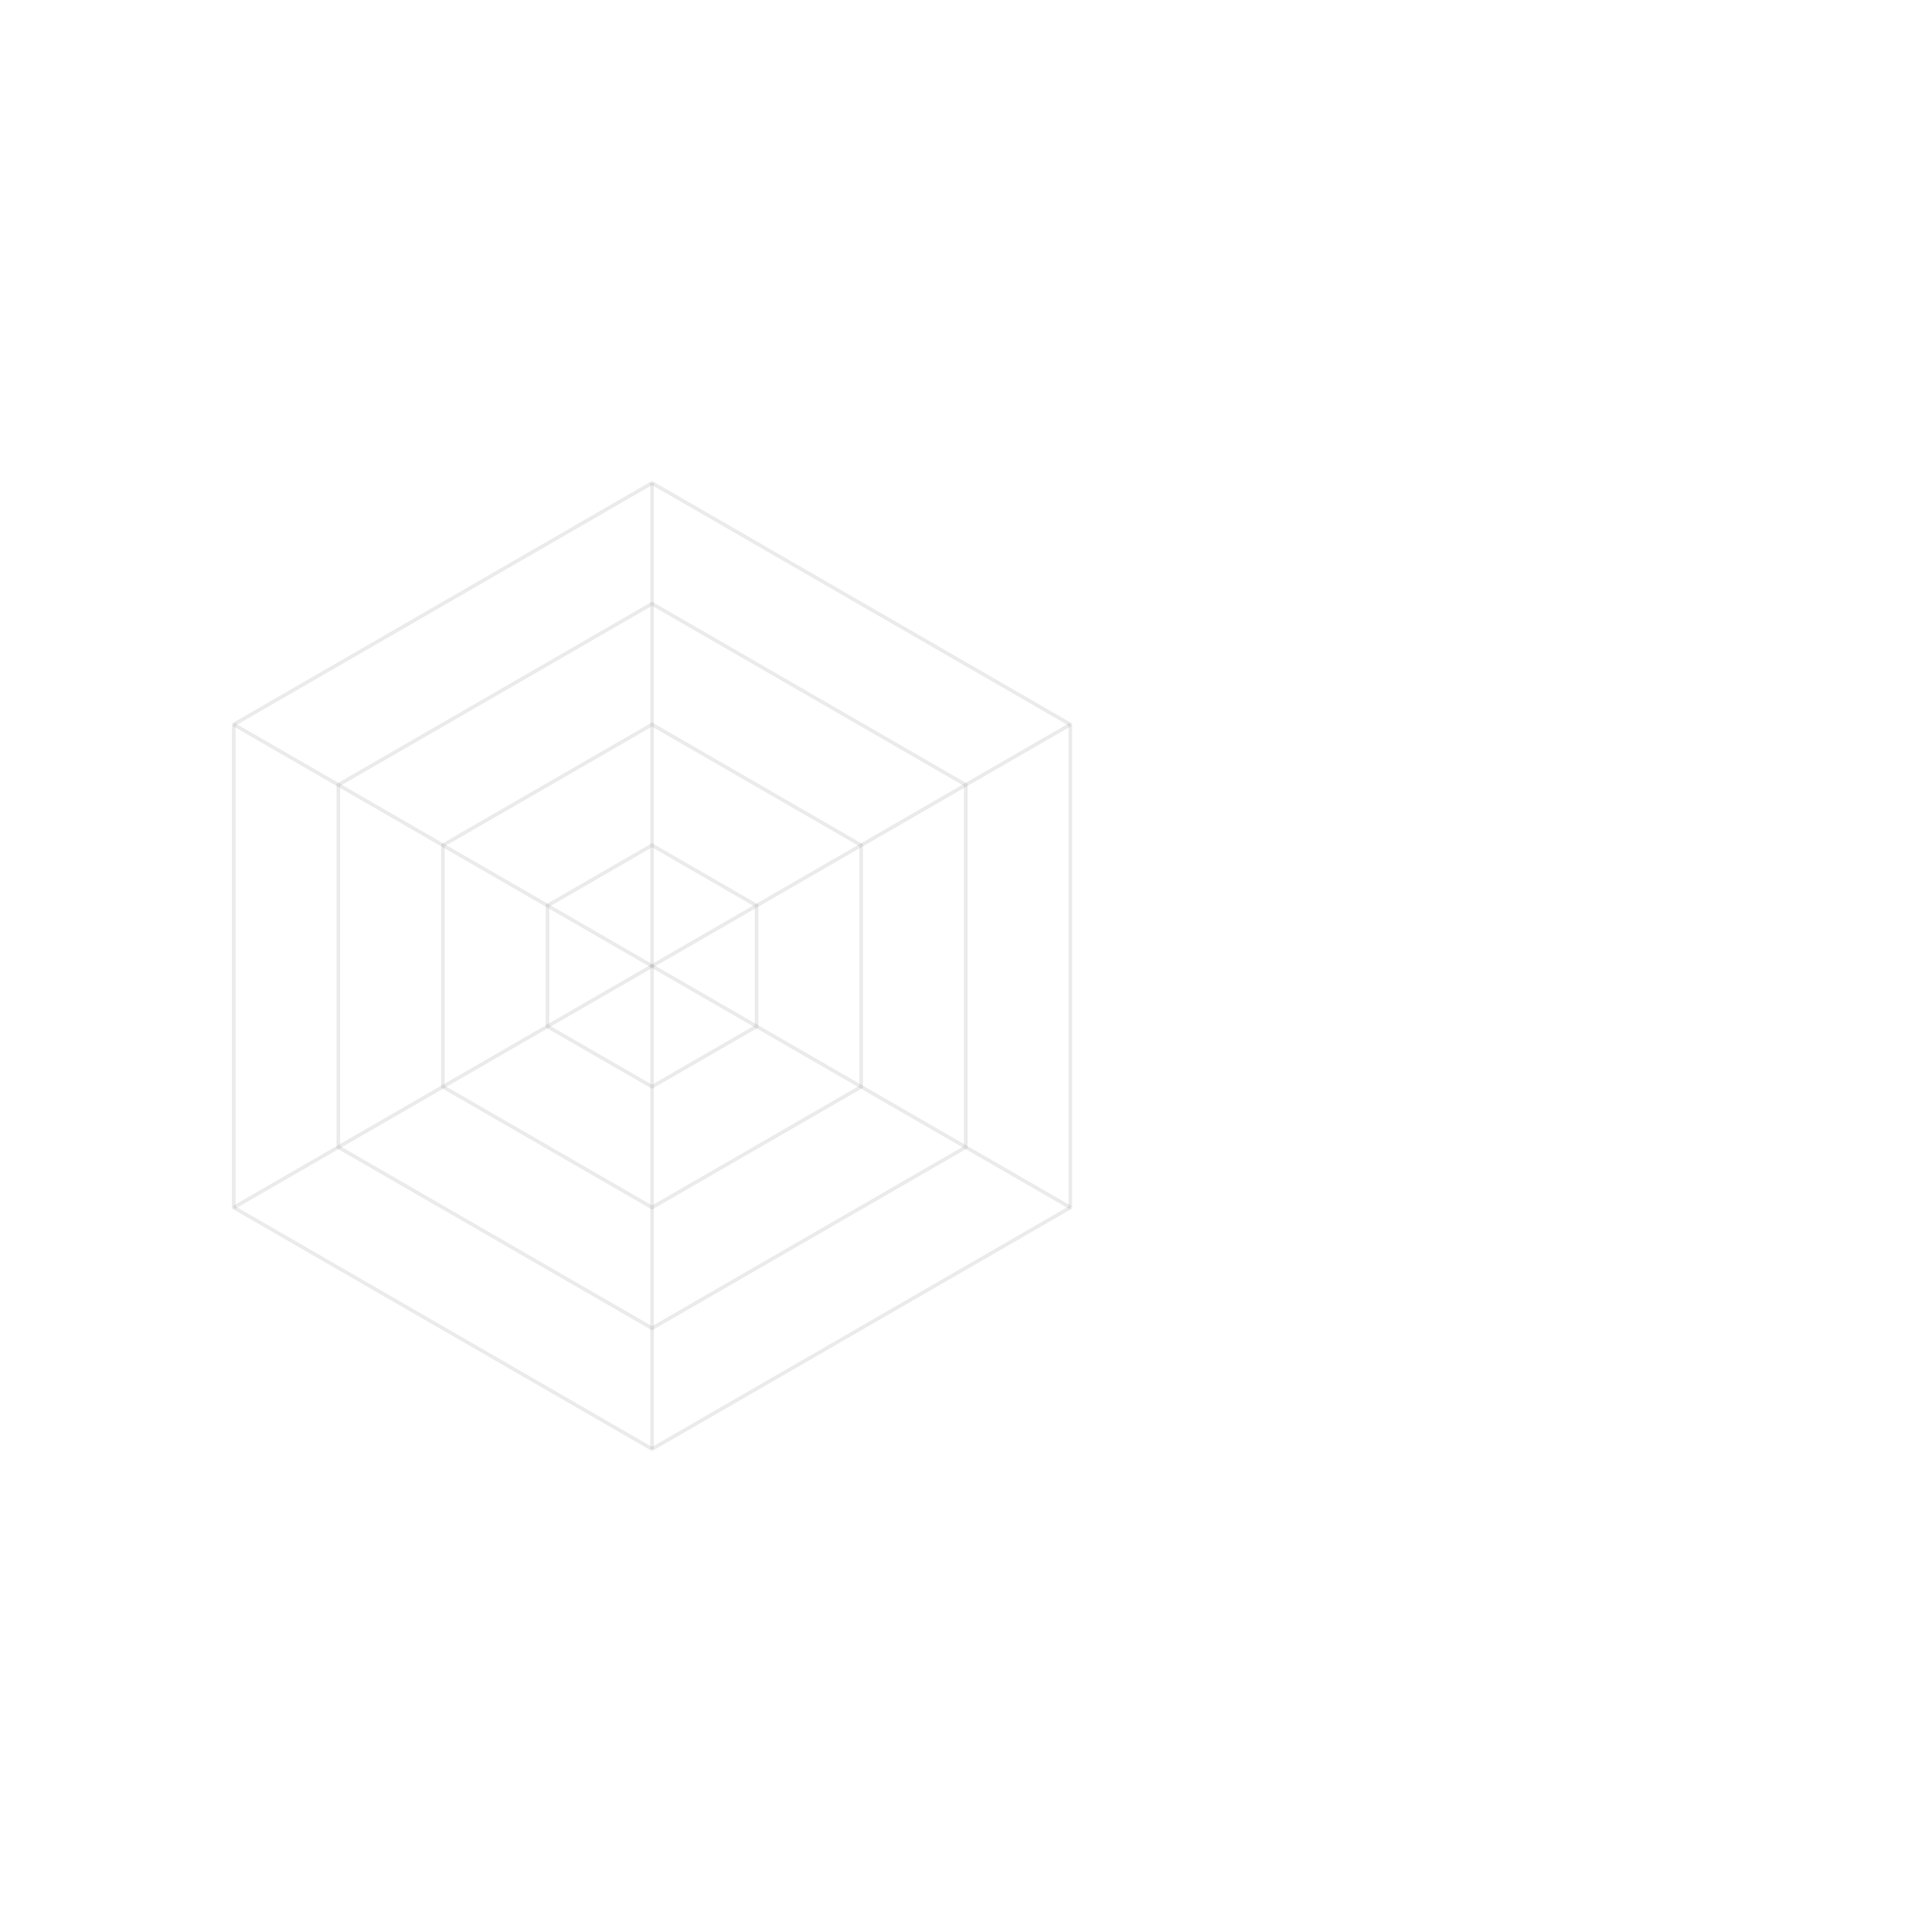
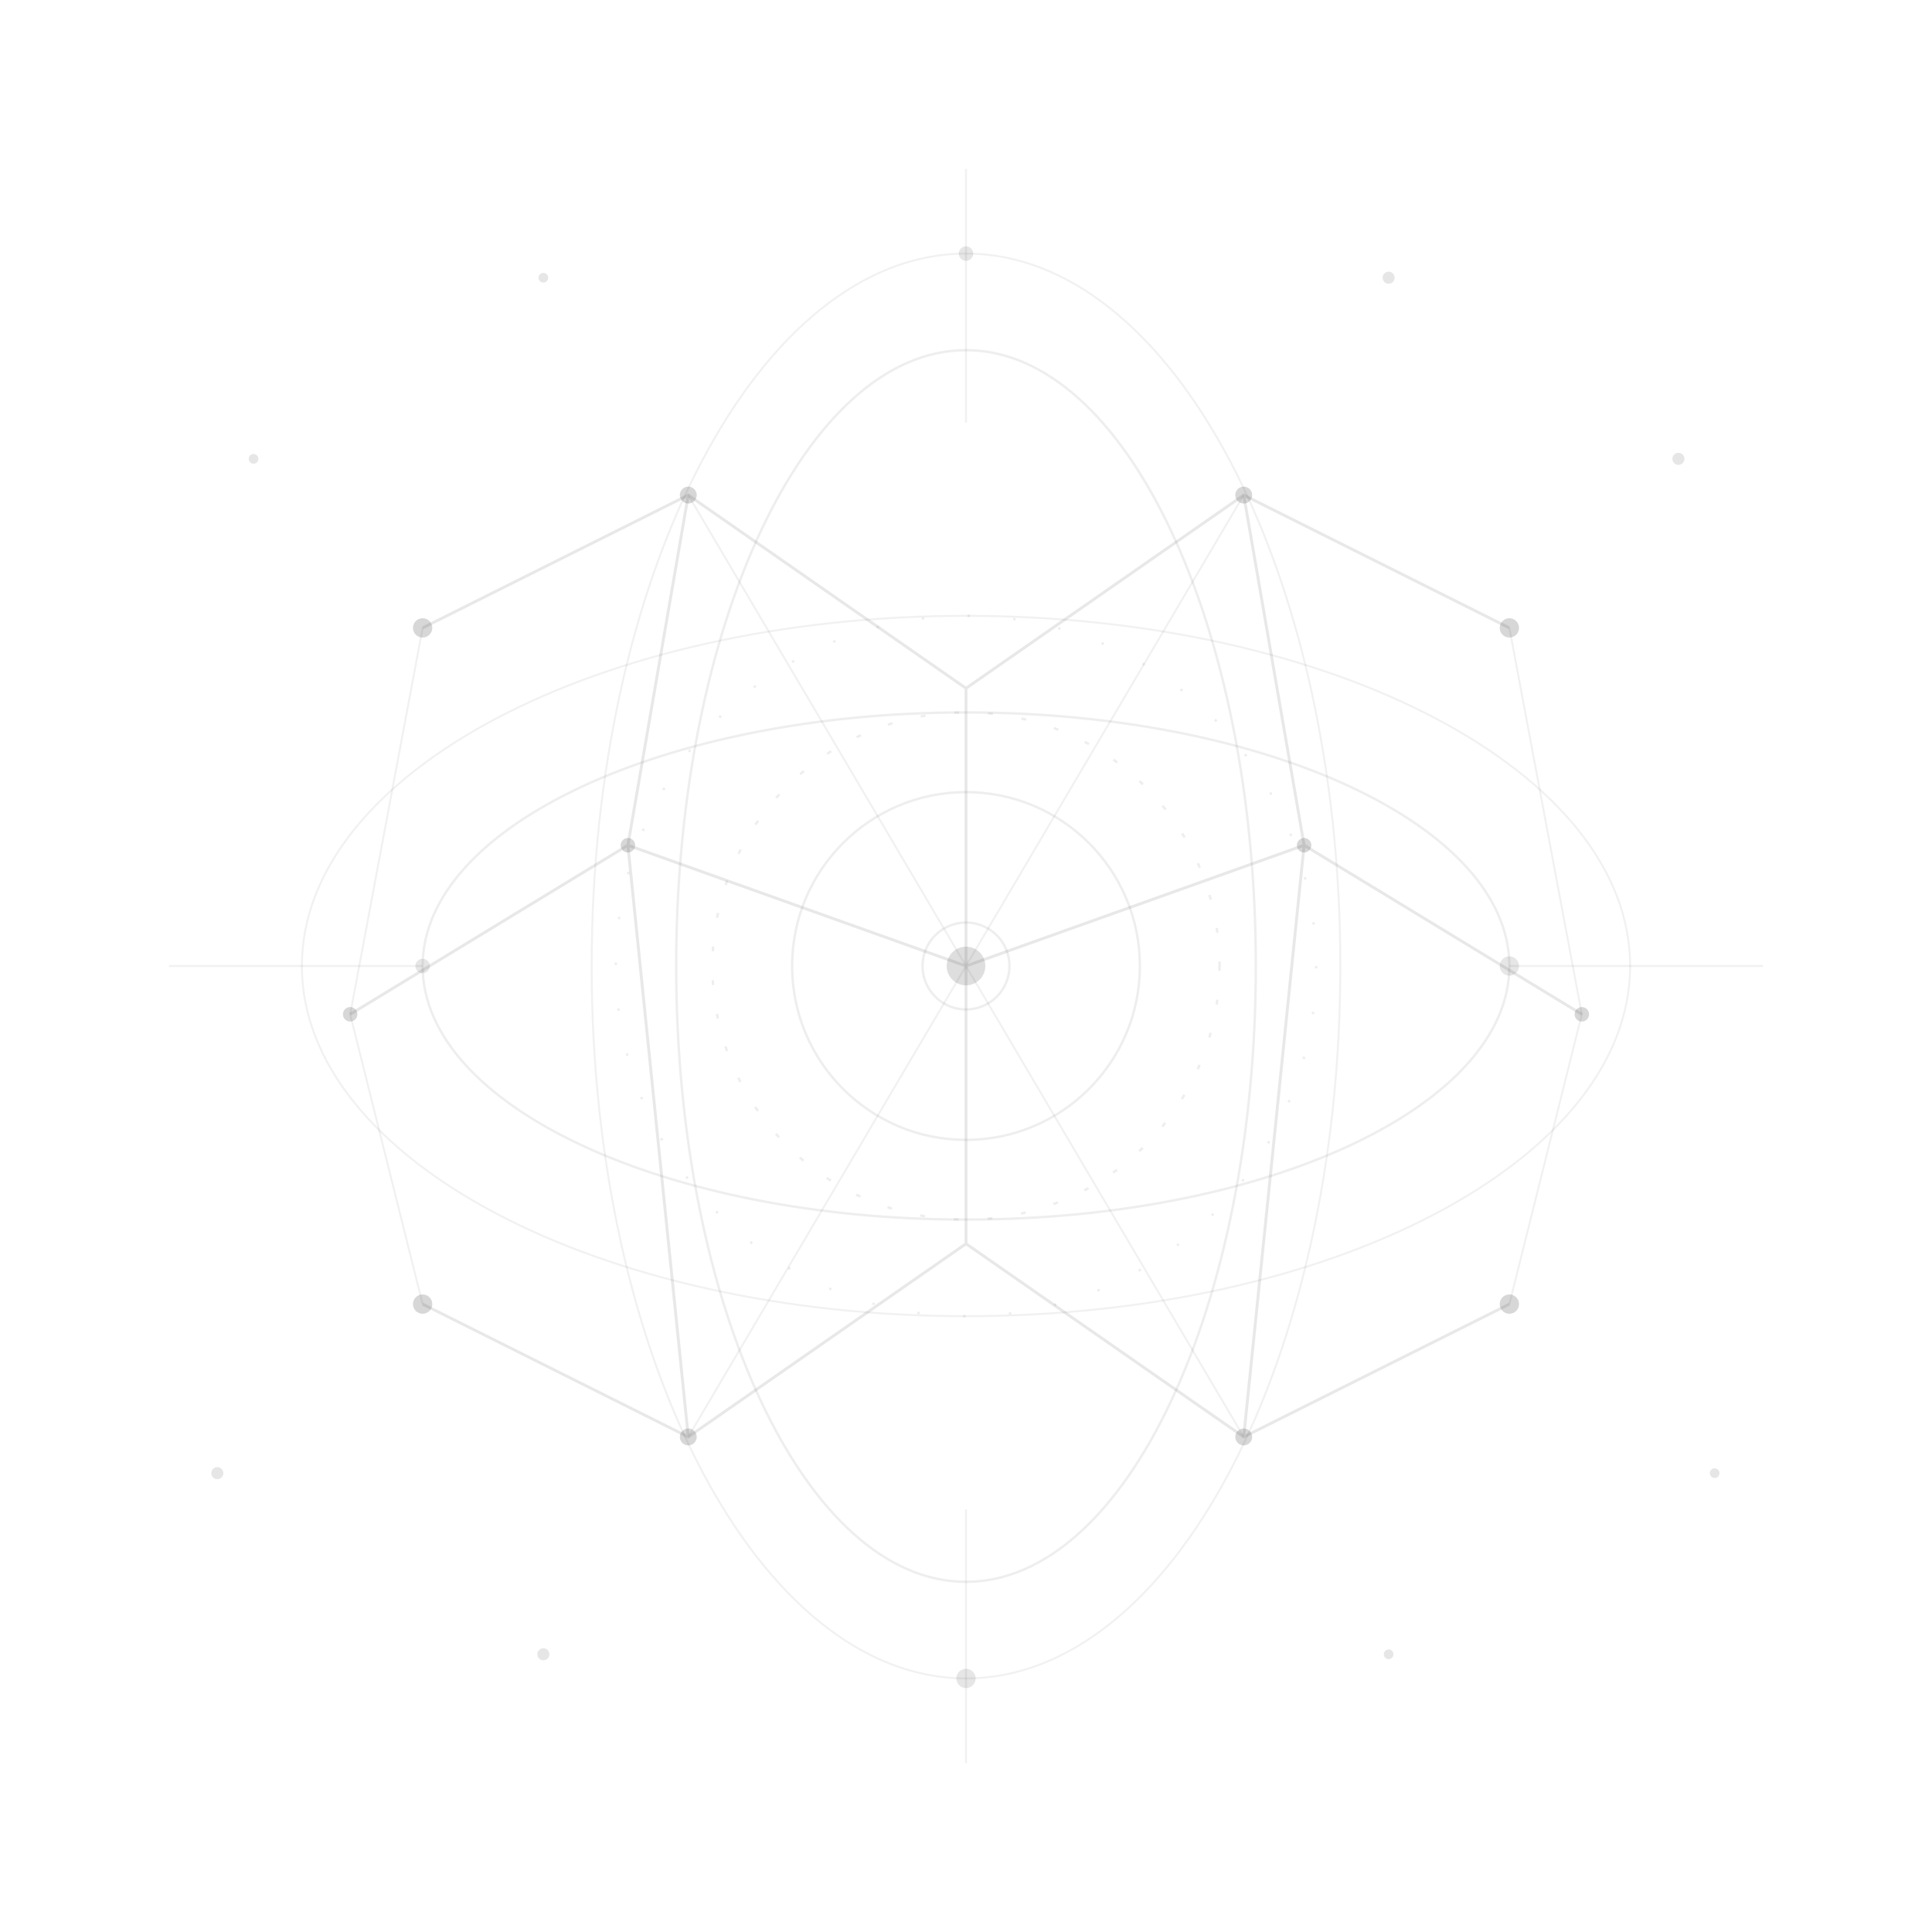
<svg xmlns="http://www.w3.org/2000/svg" width="800" height="800" viewBox="0 0 800 800">
  <style>
-     @keyframes scale {
-       0% { transform: scale(1); }
-       50% { transform: scale(1.02); }
-       100% { transform: scale(1); }
+     :root {
+     color: black;
    }
-     .radar {
-       fill: none;
-       stroke: #000000;
-       stroke-width: 1.5;
-       opacity: 0.08;
-       animation: scale 10s ease-in-out infinite;
+ 
+     .line {
+     fill: none;
+     stroke: currentColor;
+     stroke-width: 1.2;
+     opacity: 0.09;
    }
-     .radar-fill {
-       fill: #000000;
-       opacity: 0;
+ 
+     .fine-line {
+     fill: none;
+     stroke: currentColor;
+     stroke-width: 0.8;
+     opacity: 0.055;
+     }
+ 
+     .ring {
+     fill: none;
+     stroke: currentColor;
+     stroke-width: 1;
+     opacity: 0.07;
+     }
+ 
+     .node {
+     fill: currentColor;
+     opacity: 0.16;
+     }
+ 
+     .particle {
+     fill: currentColor;
+     opacity: 0.10;
+     }
+ 
+     .core {
+     fill: currentColor;
+     opacity: 0.13;
+     }
+ 
+     .network {
+     transform-origin: 400px 400px;
+     animation: networkFloat 18s ease-in-out infinite;
+     }
+ 
+     .orbit {
+     transform-origin: 400px 400px;
+     animation: rotate 45s linear infinite;
+     }
+ 
+     .orbit-reverse {
+     transform-origin: 400px 400px;
+     animation: rotateReverse 65s linear infinite;
+     }
+ 
+     .pulse {
+     animation: pulse 6s ease-in-out infinite;
+     }
+ 
+     @keyframes networkFloat {
+     0%,
+     100% {
+     transform: translate(0, 0) scale(1);
+     }
+ 
+     50% {
+     transform: translate(3px, -5px) scale(1.015);
+     }
+     }
+ 
+     @keyframes rotate {
+     from {
+     transform: rotate(0deg);
+     }
+ 
+     to {
+     transform: rotate(360deg);
+     }
+     }
+ 
+     @keyframes rotateReverse {
+     from {
+     transform: rotate(360deg);
+     }
+ 
+     to {
+     transform: rotate(0deg);
+     }
+     }
+ 
+     @keyframes pulse {
+     0%,
+     100% {
+     opacity: 0.08;
+     }
+ 
+     50% {
+     opacity: 0.18;
+     }
+     }
+ 
+     @media (prefers-color-scheme: dark) {
+     :root {
+     color: black;
+     }
+     }
+ 
+     @media (prefers-color-scheme: light) {
+     :root {
+     color: black;
+     }
    }
  </style>
-   <g transform="translate(270, 400)">
-     <g>
-       <polygon class="radar" points="0,-200 173.2,-100 173.2,100 0,200 -173.2,100 -173.2,-100" />
-       <polygon class="radar" points="0,-150 129.9,-75 129.9,75 0,150 -129.9,75 -129.9,-75" />
-       <polygon class="radar" points="0,-100 86.6,-50 86.6,50 0,100 -86.6,50 -86.6,-50" />
-       <polygon class="radar" points="0,-50 43.3,-25 43.3,25 0,50 -43.3,25 -43.3,-25" />
+   <g class="network">
+     <g class="line">
+       <path d="M175 260 L285 205 L400 285 L515 205 L625 260" />
+       <path d="M145 420 L260 350 L400 400 L540 350 L655 420" />
+       <path d="M175 540 L285 595 L400 515 L515 595 L625 540" />
+       <path d="M285 205 L260 350 L285 595" />
+       <path d="M515 205 L540 350 L515 595" />
+       <path d="M400 285 L400 400 L400 515" />
    </g>
-     <polygon class="radar-fill" points="0,-180 155.9,-90 155.9,90 0,180 -155.9,90 -155.9,-90" />
-     <g>
-       <line class="radar" x1="0" y1="0" x2="0" y2="-200" />
-       <line class="radar" x1="0" y1="0" x2="173.2" y2="-100" />
-       <line class="radar" x1="0" y1="0" x2="173.2" y2="100" />
-       <line class="radar" x1="0" y1="0" x2="0" y2="200" />
-       <line class="radar" x1="0" y1="0" x2="-173.2" y2="100" />
-       <line class="radar" x1="0" y1="0" x2="-173.2" y2="-100" />
+     <g class="fine-line">
+       <path d="M175 260 L145 420 L175 540" />
+       <path d="M625 260 L655 420 L625 540" />
+       <path d="M285 205 L400 400 L515 205" />
+       <path d="M285 595 L400 400 L515 595" />
+     </g>
+     <g class="pulse">
+       <circle class="node" cx="175" cy="260" r="4" />
+       <circle class="node" cx="625" cy="260" r="4" />
+       <circle class="node" cx="145" cy="420" r="3" />
+       <circle class="node" cx="655" cy="420" r="3" />
+       <circle class="node" cx="175" cy="540" r="4" />
+       <circle class="node" cx="625" cy="540" r="4" />
+       <circle class="node" cx="285" cy="205" r="3.5" />
+       <circle class="node" cx="515" cy="205" r="3.5" />
+       <circle class="node" cx="285" cy="595" r="3.5" />
+       <circle class="node" cx="515" cy="595" r="3.5" />
+       <circle class="node" cx="260" cy="350" r="3" />
+       <circle class="node" cx="540" cy="350" r="3" />
    </g>
  </g>
+   <g>
+     <circle class="ring" cx="400" cy="400" r="72" />
+     <circle class="ring" cx="400" cy="400" r="105" stroke-dasharray="2 12" />
+     <circle class="ring" cx="400" cy="400" r="145" stroke-dasharray="1 18" />
+     <circle class="core pulse" cx="400" cy="400" r="8" />
+     <circle class="ring" cx="400" cy="400" r="18" />
+   </g>
+   <g class="orbit">
+     <ellipse class="ring" cx="400" cy="400" rx="225" ry="105" />
+     <ellipse class="fine-line" cx="400" cy="400" rx="275" ry="145" />
+     <circle class="particle" cx="625" cy="400" r="4" />
+     <circle class="particle" cx="175" cy="400" r="3" />
+   </g>
+   <g class="orbit-reverse">
+     <ellipse class="ring" cx="400" cy="400" rx="120" ry="255" />
+     <ellipse class="fine-line" cx="400" cy="400" rx="155" ry="295" />
+     <circle class="particle" cx="400" cy="105" r="3" />
+     <circle class="particle" cx="400" cy="695" r="4" />
+   </g>
+   <g class="particle">
+     <circle cx="105" cy="190" r="2" />
+     <circle cx="695" cy="190" r="2.5" />
+     <circle cx="90" cy="610" r="2.5" />
+     <circle cx="710" cy="610" r="2" />
+     <circle cx="225" cy="115" r="2" />
+     <circle cx="575" cy="115" r="2.5" />
+     <circle cx="225" cy="685" r="2.5" />
+     <circle cx="575" cy="685" r="2" />
+   </g>
+   <g class="fine-line">
+     <line x1="400" y1="70" x2="400" y2="175" />
+     <line x1="400" y1="625" x2="400" y2="730" />
+     <line x1="70" y1="400" x2="175" y2="400" />
+     <line x1="625" y1="400" x2="730" y2="400" />
+   </g>
</svg>
